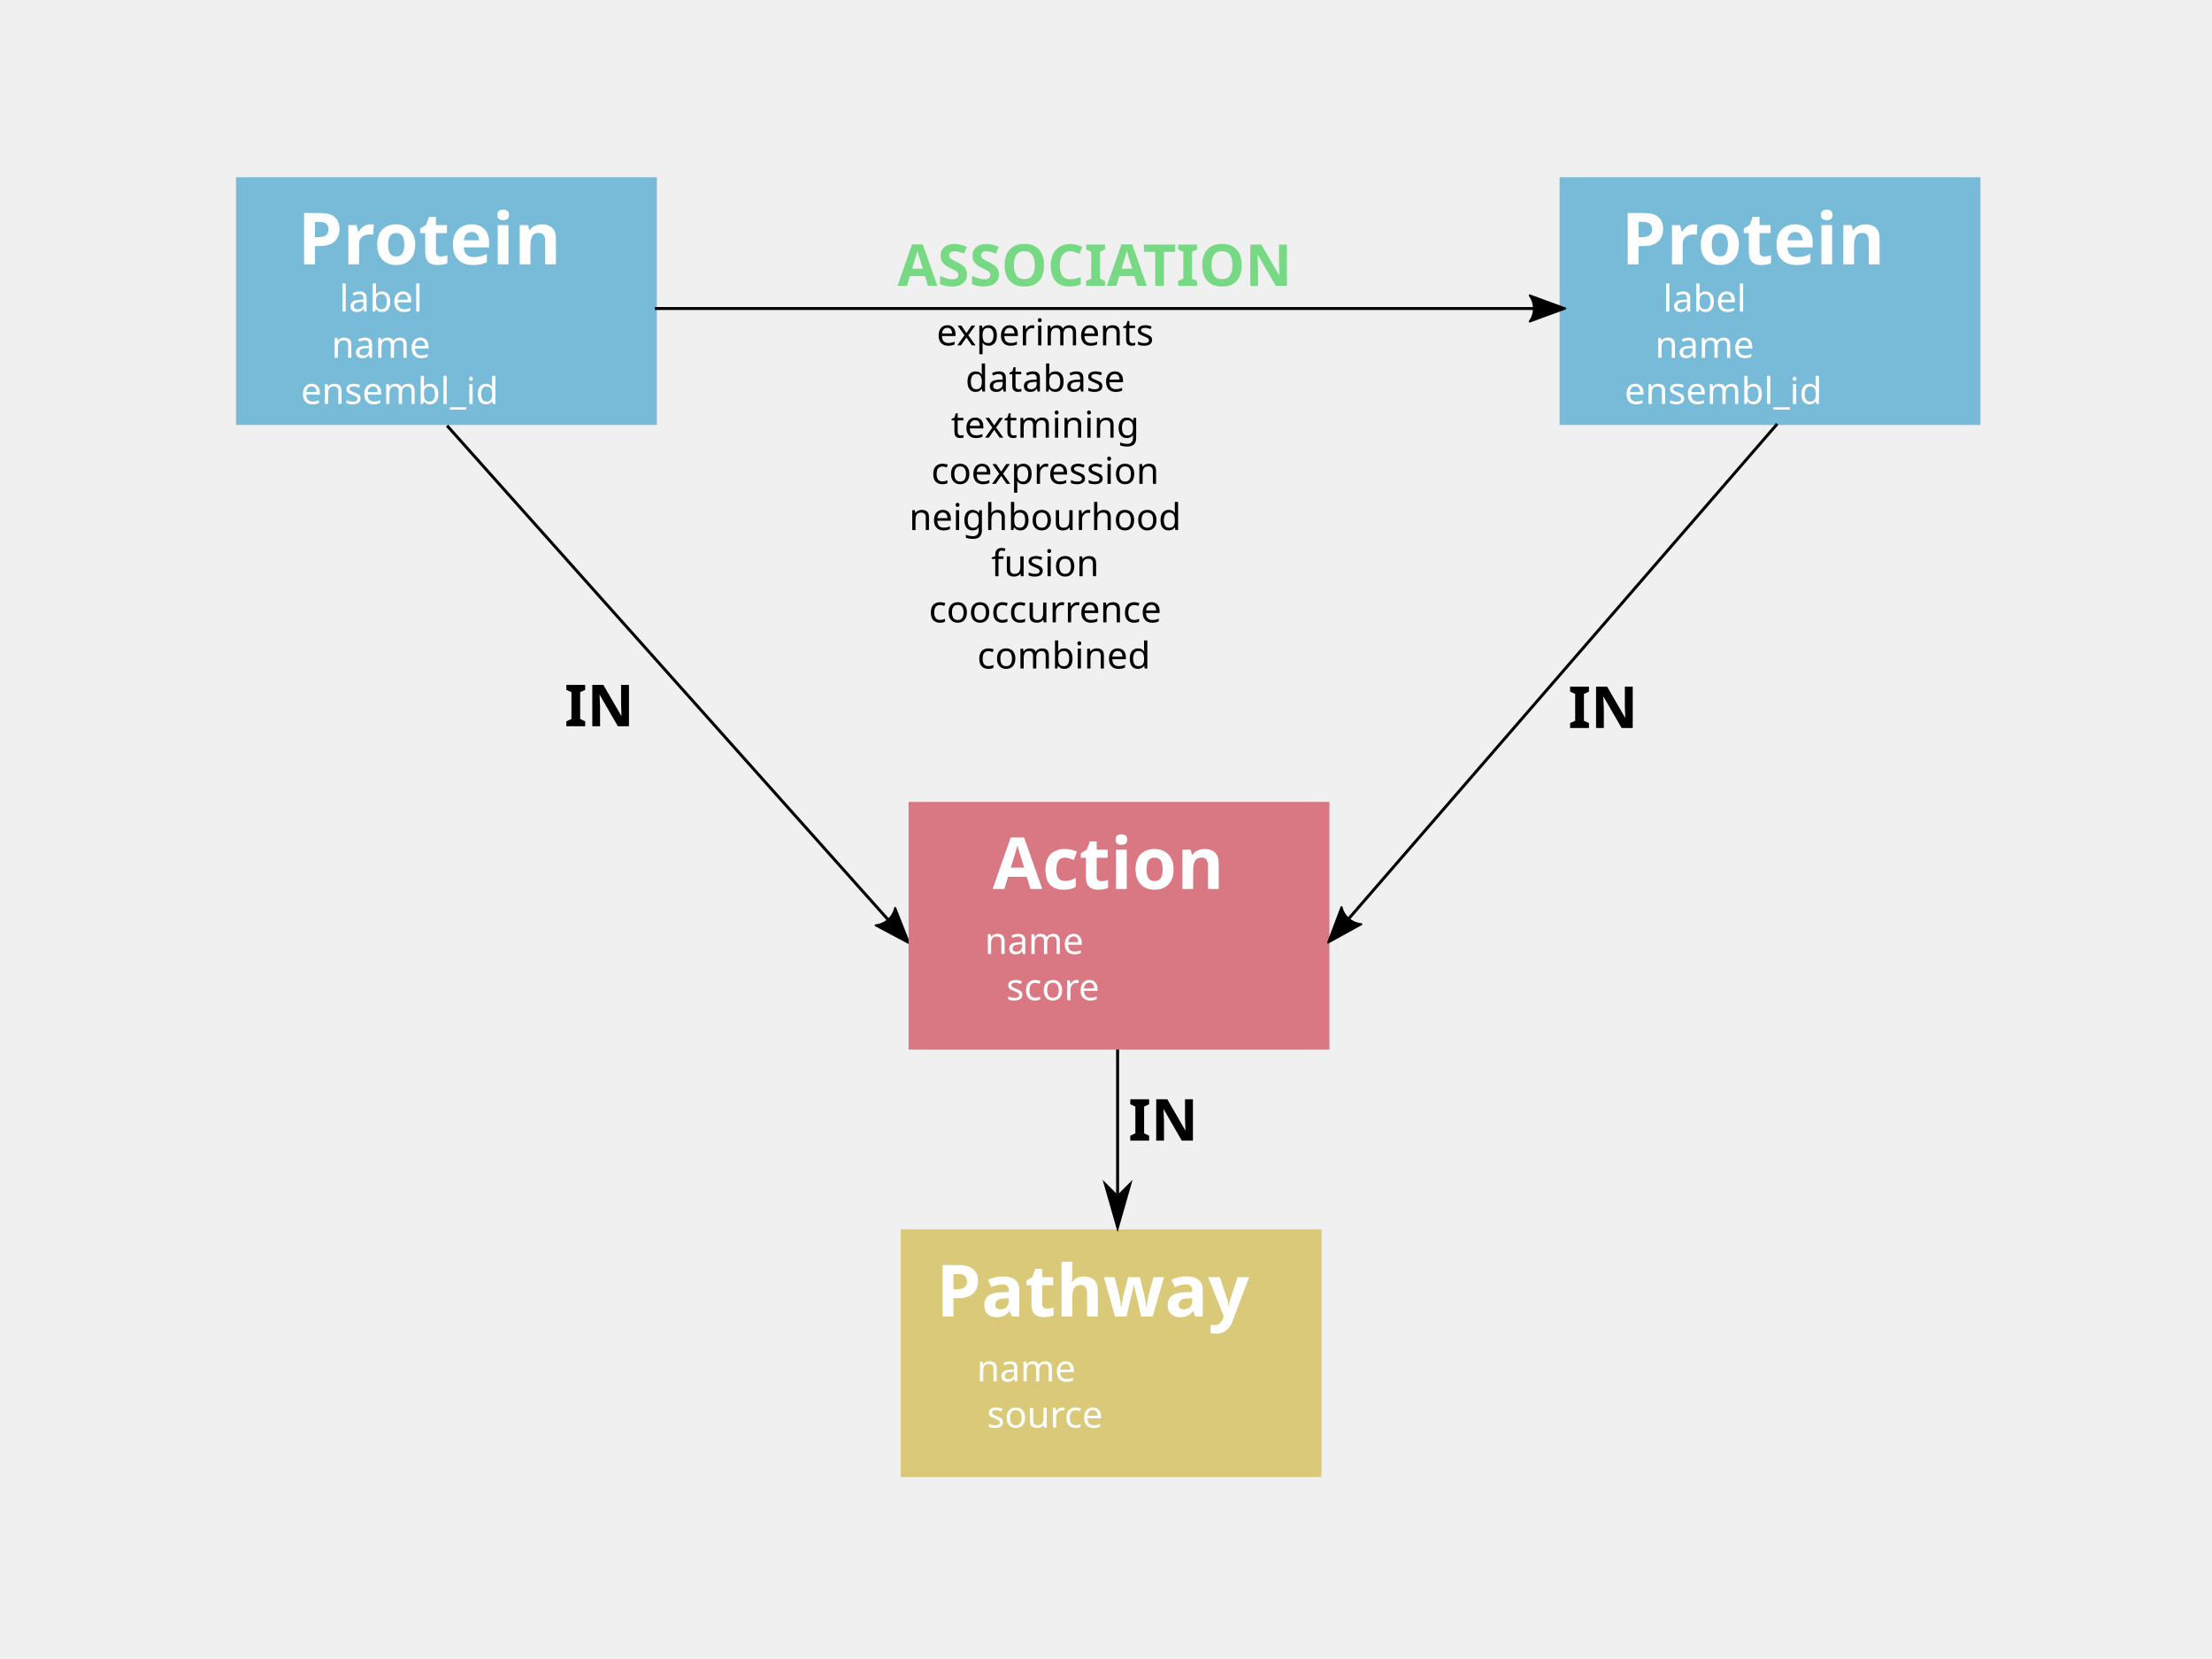
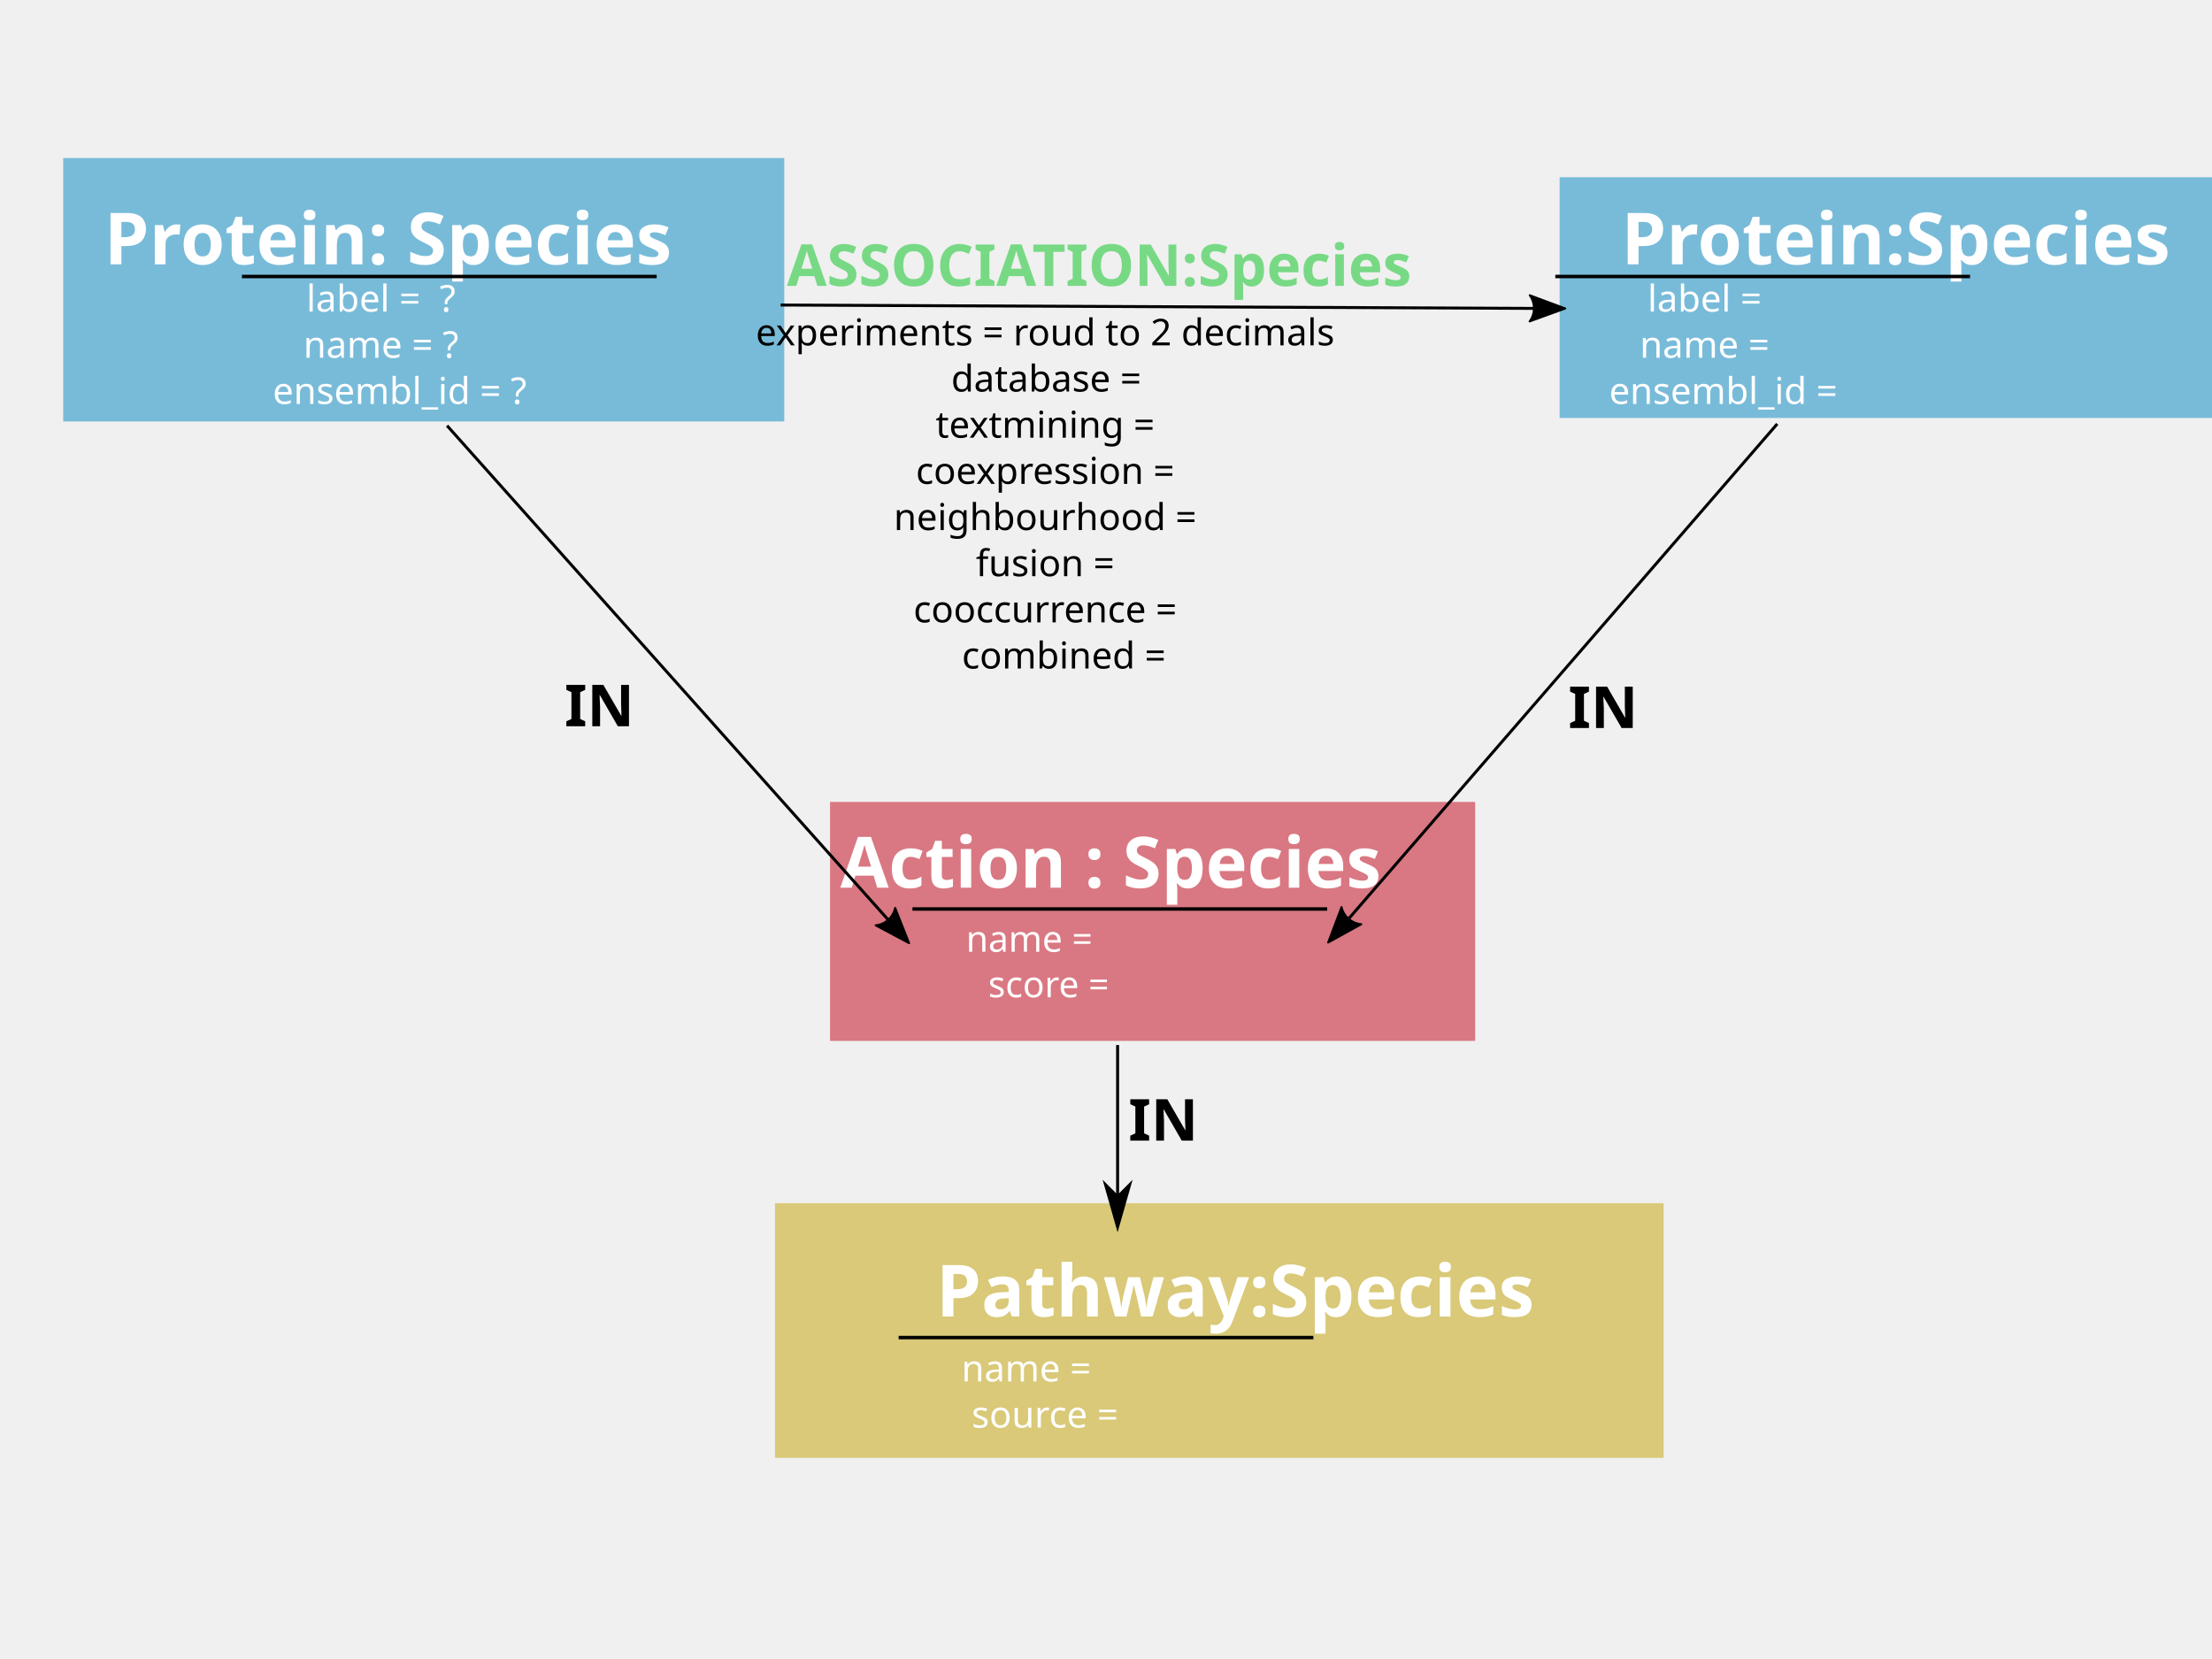
<svg xmlns="http://www.w3.org/2000/svg" width="640" height="480" viewBox="0 0 640 480" id="svg2" version="1.1">
  <defs id="defs4">
    <marker orient="auto" refY="0" refX="0" id="marker6189" style="overflow:visible">
      <path id="path6191" d="M 0,0 5,-5 -12.5,0 5,5 0,0 Z" style="fill:#000000;fill-opacity:1;fill-rule:evenodd;stroke:#000000;stroke-width:1pt;stroke-opacity:1" transform="matrix(-0.8,0,0,-0.8,-10,0)" />
    </marker>
    <marker orient="auto" refY="0" refX="0" id="marker6117" style="overflow:visible">
      <path id="path6119" d="M 0,0 5,-5 -12.5,0 5,5 0,0 Z" style="fill:#000000;fill-opacity:1;fill-rule:evenodd;stroke:#000000;stroke-width:1pt;stroke-opacity:1" transform="matrix(-0.8,0,0,-0.8,-10,0)" />
    </marker>
    <marker orient="auto" refY="0" refX="0" id="Arrow1Mstart" style="overflow:visible">
      <path id="path4219" d="M 0,0 5,-5 -12.5,0 5,5 0,0 Z" style="fill:#000000;fill-opacity:1;fill-rule:evenodd;stroke:#000000;stroke-width:1pt;stroke-opacity:1" transform="matrix(0.4,0,0,0.4,4,0)" />
    </marker>
    <marker orient="auto" refY="0" refX="0" id="Arrow1Lend" style="overflow:visible">
      <path id="path4216" d="M 0,0 5,-5 -12.5,0 5,5 0,0 Z" style="fill:#000000;fill-opacity:1;fill-rule:evenodd;stroke:#000000;stroke-width:1pt;stroke-opacity:1" transform="matrix(-0.8,0,0,-0.8,-10,0)" />
    </marker>
    <marker style="overflow:visible" id="marker5431" refX="0" refY="0" orient="auto">
      <path transform="matrix(-1.1,0,0,-1.1,-1.1,0)" d="M 8.719,4.034 -2.207,0.016 8.719,-4.002 c -1.745,2.372 -1.735,5.617 -6e-7,8.035 z" style="fill:#000000;fill-opacity:1;fill-rule:evenodd;stroke:#000000;stroke-width:0.625;stroke-linejoin:round;stroke-opacity:1" id="path5433" />
    </marker>
    <marker orient="auto" refY="0" refX="0" id="Arrow2Lstart" style="overflow:visible">
      <path id="path4231" style="fill:#000000;fill-opacity:1;fill-rule:evenodd;stroke:#000000;stroke-width:0.625;stroke-linejoin:round;stroke-opacity:1" d="M 8.719,4.034 -2.207,0.016 8.719,-4.002 c -1.745,2.372 -1.735,5.617 -6e-7,8.035 z" transform="matrix(1.1,0,0,1.1,1.1,0)" />
    </marker>
    <marker orient="auto" refY="0" refX="0" id="marker4569" style="overflow:visible">
      <path id="path4571" style="fill:#000000;fill-opacity:1;fill-rule:evenodd;stroke:#000000;stroke-width:0.625;stroke-linejoin:round;stroke-opacity:1" d="M 8.719,4.034 -2.207,0.016 8.719,-4.002 c -1.745,2.372 -1.735,5.617 -6e-7,8.035 z" transform="matrix(-1.1,0,0,-1.1,-1.1,0)" />
    </marker>
    <marker orient="auto" refY="0" refX="0" id="Arrow2Lend" style="overflow:visible">
      <path id="path4234" style="fill:#000000;fill-opacity:1;fill-rule:evenodd;stroke:#000000;stroke-width:0.625;stroke-linejoin:round;stroke-opacity:1" d="M 8.719,4.034 -2.207,0.016 8.719,-4.002 c -1.745,2.372 -1.735,5.617 -6e-7,8.035 z" transform="matrix(-1.1,0,0,-1.1,-1.1,0)" />
    </marker>
  </defs>
  <g id="layer1" transform="translate(0,-572.3622)">
-     <rect y="623.643" x="451.254" height="71.671" width="121.754" id="rect4181" style="fill:#78bbd9;fill-opacity:1;stroke:none;stroke-width:5;stroke-miterlimit:4;stroke-dasharray:none;stroke-opacity:1" />
-     <rect style="fill:#78bbd9;fill-opacity:1;stroke:none;stroke-width:5;stroke-miterlimit:4;stroke-dasharray:none;stroke-opacity:1" id="rect4136" width="121.754" height="71.671" x="68.291" y="623.643" />
-     <text xml:space="preserve" style="font-style:normal;font-weight:normal;font-size:20.804px;line-height:125%;font-family:sans-serif;letter-spacing:0px;word-spacing:0px;fill:#ffffff;fill-opacity:1;stroke:none;stroke-width:1px;stroke-linecap:butt;stroke-linejoin:miter;stroke-opacity:1" x="86.107" y="648.84" id="text4138">
-       <tspan style="font-style:normal;font-variant:normal;font-weight:bold;font-stretch:normal;font-family:sans-serif;-inkscape-font-specification:'sans-serif Bold'" x="86.107" y="648.84" id="tspan4142">Protein</tspan>
+     <rect y="623.643" x="451.254" height="69.651" width="220.244" id="rect4181" style="fill:#78bbd9;fill-opacity:1;stroke:none;stroke-width:5;stroke-miterlimit:4;stroke-dasharray:none;stroke-opacity:1" />
+     <rect style="fill:#78bbd9;fill-opacity:1;stroke:none;stroke-width:5;stroke-miterlimit:4;stroke-dasharray:none;stroke-opacity:1" id="rect4136" width="208.628" height="76.217" x="18.288" y="618.088" />
+     <text xml:space="preserve" style="font-style:normal;font-weight:normal;font-size:20.804px;line-height:125%;font-family:sans-serif;letter-spacing:0px;word-spacing:0px;fill:#ffffff;fill-opacity:1;stroke:none;stroke-width:1px;stroke-linecap:butt;stroke-linejoin:miter;stroke-opacity:1" x="30.107" y="648.84" id="text4138">
+       <tspan style="font-style:normal;font-variant:normal;font-weight:bold;font-stretch:normal;font-family:sans-serif;-inkscape-font-specification:'sans-serif Bold';fill:#ffffff;fill-opacity:1;stroke:none;stroke-opacity:1" x="30.107" y="648.84" id="tspan4142">Protein: Species</tspan>
    </text>
    <text id="text4146" y="662.517" x="129.163" style="font-style:normal;font-weight:normal;font-size:20.804px;line-height:125%;font-family:sans-serif;letter-spacing:0px;word-spacing:0px;fill:#ffffff;fill-opacity:1;stroke:none;stroke-width:1px;stroke-linecap:butt;stroke-linejoin:miter;stroke-opacity:1" xml:space="preserve">
-       <tspan id="tspan4148" y="662.517" x="129.163" style="font-size:10.685px;text-align:center;text-anchor:middle">label</tspan>
-       <tspan y="675.874" x="129.163" style="font-size:10.685px;text-align:center;text-anchor:middle" id="tspan4150">name</tspan>
-       <tspan id="tspan6265" y="689.231" x="129.163" style="font-size:10.685px;text-align:center;text-anchor:middle">ensembl_id</tspan>
+       <tspan id="tspan4148" y="662.517" x="129.163" style="font-size:10.685px;text-align:center;text-anchor:middle">label =  ?</tspan>
+       <tspan y="675.874" x="129.163" style="font-size:10.685px;text-align:center;text-anchor:middle" id="tspan4150">name = ?</tspan>
+       <tspan id="tspan6265" y="689.231" x="129.163" style="font-size:10.685px;text-align:center;text-anchor:middle">ensembl_id = ?</tspan>
    </text>
    <text xml:space="preserve" style="font-style:normal;font-weight:normal;font-size:20.804px;line-height:125%;font-family:sans-serif;letter-spacing:0px;word-spacing:0px;fill:#ffffff;fill-opacity:1;stroke:none;stroke-width:1px;stroke-linecap:butt;stroke-linejoin:miter;stroke-opacity:1" x="512.126" y="662.517" id="text6267">
-       <tspan style="font-size:10.685px;text-align:center;text-anchor:middle" x="512.126" y="662.517" id="tspan6269">label</tspan>
-       <tspan id="tspan6271" style="font-size:10.685px;text-align:center;text-anchor:middle" x="512.126" y="675.874">name</tspan>
-       <tspan style="font-size:10.685px;text-align:center;text-anchor:middle" x="512.126" y="689.231" id="tspan6273">ensembl_id</tspan>
+       <tspan style="font-size:10.685px;text-align:center;text-anchor:middle" x="512.126" y="662.517" id="tspan6269">label =</tspan>
+       <tspan id="tspan6271" style="font-size:10.685px;text-align:center;text-anchor:middle" x="512.126" y="675.874">name =</tspan>
+       <tspan style="font-size:10.685px;text-align:center;text-anchor:middle" x="512.126" y="689.231" id="tspan6273">ensembl_id =</tspan>
    </text>
    <text id="text4183" y="648.84" x="469.07" style="font-style:normal;font-weight:normal;font-size:20.804px;line-height:125%;font-family:sans-serif;letter-spacing:0px;word-spacing:0px;fill:#ffffff;fill-opacity:1;stroke:none;stroke-width:1px;stroke-linecap:butt;stroke-linejoin:miter;stroke-opacity:1" xml:space="preserve">
-       <tspan id="tspan4185" y="648.84" x="469.07" style="font-style:normal;font-variant:normal;font-weight:bold;font-stretch:normal;font-family:sans-serif;-inkscape-font-specification:'sans-serif Bold'">Protein</tspan>
+       <tspan id="tspan4185" y="648.84" x="469.07" style="font-style:normal;font-variant:normal;font-weight:bold;font-stretch:normal;font-family:sans-serif;-inkscape-font-specification:'sans-serif Bold';fill:#ffffff;fill-opacity:1;stroke:none;stroke-opacity:1">Protein:Species</tspan>
    </text>
-     <text id="text4183-3" y="655.09" x="259.655" style="font-style:normal;font-weight:normal;font-size:16.768px;line-height:125%;font-family:sans-serif;letter-spacing:0px;word-spacing:0px;fill:#78d985;fill-opacity:1;stroke:none;stroke-width:1px;stroke-linecap:butt;stroke-linejoin:miter;stroke-opacity:1" xml:space="preserve">
-       <tspan id="tspan4185-6" y="655.09" x="259.655" style="font-style:normal;font-variant:normal;font-weight:bold;font-stretch:normal;font-family:sans-serif;-inkscape-font-specification:'sans-serif Bold';fill:#78d985;fill-opacity:1">ASSOCIATION</tspan>
+     <text id="text4183-3" y="655.09" x="227.655" style="font-style:normal;font-weight:normal;font-size:16.768px;line-height:125%;font-family:sans-serif;letter-spacing:0px;word-spacing:0px;fill:#78d985;fill-opacity:1;stroke:none;stroke-width:1px;stroke-linecap:butt;stroke-linejoin:miter;stroke-opacity:1" xml:space="preserve">
+       <tspan id="tspan4185-6" y="655.09" x="227.655" style="font-style:normal;font-variant:normal;font-weight:bold;font-stretch:normal;font-family:sans-serif;-inkscape-font-specification:'sans-serif Bold';fill:#78d985;fill-opacity:1">ASSOCIATION:Species</tspan>
    </text>
    <text id="text4201" y="672.287" x="321.328" style="font-style:normal;font-weight:normal;font-size:20.804px;line-height:125%;font-family:sans-serif;letter-spacing:0px;word-spacing:0px;fill:#000000;fill-opacity:1;stroke:none;stroke-width:1px;stroke-linecap:butt;stroke-linejoin:miter;stroke-opacity:1" xml:space="preserve">
-       <tspan y="672.287" x="321.328" style="font-size:10.685px;text-align:center;text-anchor:middle;fill:#000000" id="tspan4205">experiments</tspan>
-       <tspan y="685.643" x="321.328" style="font-size:10.685px;text-align:center;text-anchor:middle;fill:#000000" id="tspan4535">database</tspan>
-       <tspan y="699" x="321.328" style="font-size:10.685px;text-align:center;text-anchor:middle;fill:#000000" id="tspan4537">textmining</tspan>
-       <tspan y="712.357" x="321.328" style="font-size:10.685px;text-align:center;text-anchor:middle;fill:#000000" id="tspan4539">coexpression</tspan>
-       <tspan y="725.713" x="321.328" style="font-size:10.685px;text-align:center;text-anchor:middle;fill:#000000" id="tspan4541">neighbourhood</tspan>
-       <tspan y="739.07" x="321.328" style="font-size:10.685px;text-align:center;text-anchor:middle;fill:#000000" id="tspan4543">fusion</tspan>
-       <tspan y="752.427" x="321.328" style="font-size:10.685px;text-align:center;text-anchor:middle;fill:#000000" id="tspan4545">cooccurrence</tspan>
-       <tspan y="765.783" x="321.328" style="font-size:10.685px;text-align:center;text-anchor:middle;fill:#000000" id="tspan4547">combined</tspan>
+       <tspan y="672.287" x="321.328" style="font-size:10.685px;text-align:center;text-anchor:middle;fill:#000000" id="tspan4205">experiments = roud to 2 decimals</tspan>
+       <tspan y="685.643" x="323.029" style="font-size:10.685px;text-align:center;text-anchor:middle;fill:#000000" id="tspan4535">database = </tspan>
+       <tspan y="699" x="321.328" style="font-size:10.685px;text-align:center;text-anchor:middle;fill:#000000" id="tspan4537">textmining =</tspan>
+       <tspan y="712.357" x="321.328" style="font-size:10.685px;text-align:center;text-anchor:middle;fill:#000000" id="tspan4539">coexpression =</tspan>
+       <tspan y="725.713" x="321.328" style="font-size:10.685px;text-align:center;text-anchor:middle;fill:#000000" id="tspan4541">neighbourhood =</tspan>
+       <tspan y="739.07" x="321.328" style="font-size:10.685px;text-align:center;text-anchor:middle;fill:#000000" id="tspan4543">fusion =</tspan>
+       <tspan y="752.427" x="321.328" style="font-size:10.685px;text-align:center;text-anchor:middle;fill:#000000" id="tspan4545">cooccurrence =</tspan>
+       <tspan y="765.783" x="321.328" style="font-size:10.685px;text-align:center;text-anchor:middle;fill:#000000" id="tspan4547">combined =</tspan>
    </text>
-     <path style="fill:none;fill-rule:evenodd;stroke:#000000;stroke-width:0.855px;stroke-linecap:butt;stroke-linejoin:miter;stroke-opacity:1;marker-end:url(#Arrow2Lend)" d="m 189.489,661.626 262.249,0" id="path4207" />
-     <path id="path4567" d="M 129.346,695.514 262.258,844.404" style="fill:none;fill-rule:evenodd;stroke:#000000;stroke-width:0.855px;stroke-linecap:butt;stroke-linejoin:miter;stroke-opacity:1;marker-end:url(#marker4569)" />
+     <path style="fill:none;fill-rule:evenodd;stroke:#000000;stroke-width:0.855px;stroke-linecap:butt;stroke-linejoin:miter;stroke-opacity:1;marker-end:url(#Arrow2Lend)" d="m 225.854,660.616 225.883,1.01" id="path4207" />
    <g id="g4675" transform="matrix(0.8548277,0,0,0.8548277,-17.84047,625.7501)">
-       <rect y="353.643" x="325.719" height="83.843" width="142.431" id="rect4677" style="fill:#d9c978;fill-opacity:1;stroke:none;stroke-width:5;stroke-miterlimit:4;stroke-dasharray:none;stroke-opacity:1" />
+       <rect y="344.781" x="283.178" height="86.206" width="300.78" id="rect4677" style="fill:#d9c978;fill-opacity:1;stroke:none;stroke-width:5;stroke-miterlimit:4;stroke-dasharray:none;stroke-opacity:1" />
      <text id="text4679" y="383.119" x="337.72" style="font-style:normal;font-weight:normal;font-size:24.337px;line-height:125%;font-family:sans-serif;letter-spacing:0px;word-spacing:0px;fill:#ffffff;fill-opacity:1;stroke:none;stroke-width:1px;stroke-linecap:butt;stroke-linejoin:miter;stroke-opacity:1" xml:space="preserve">
-         <tspan id="tspan4681" y="383.119" x="337.72" style="font-style:normal;font-variant:normal;font-weight:bold;font-stretch:normal;font-family:sans-serif;-inkscape-font-specification:'sans-serif Bold'">Pathway</tspan>
+         <tspan id="tspan4681" y="383.119" x="337.72" style="font-style:normal;font-variant:normal;font-weight:bold;font-stretch:normal;font-family:sans-serif;-inkscape-font-specification:'sans-serif Bold'">Pathway:Species</tspan>
      </text>
      <text xml:space="preserve" style="font-style:normal;font-weight:normal;font-size:24.337px;line-height:125%;font-family:sans-serif;letter-spacing:0px;word-spacing:0px;fill:#ffffff;fill-opacity:1;stroke:none;stroke-width:1px;stroke-linecap:butt;stroke-linejoin:miter;stroke-opacity:1" x="396.7" y="405.119" id="text4683">
-         <tspan id="tspan4685" style="font-size:12.5px;text-align:center;text-anchor:middle" x="396.7" y="405.119">name</tspan>
-         <tspan id="tspan4687" style="font-size:12.5px;text-align:center;text-anchor:middle" x="396.7" y="420.744">source</tspan>
+         <tspan id="tspan4685" style="font-size:12.5px;text-align:center;text-anchor:middle" x="396.7" y="405.119">name =</tspan>
+         <tspan id="tspan4687" style="font-size:12.5px;text-align:center;text-anchor:middle" x="396.7" y="420.744">source =</tspan>
      </text>
    </g>
    <path style="fill:none;fill-rule:evenodd;stroke:#000000;stroke-width:0.855px;stroke-linecap:butt;stroke-linejoin:miter;stroke-opacity:1;marker-end:url(#Arrow1Lend)" d="m 323.358,874.722 0,52.511" id="path6019" />
    <text xml:space="preserve" style="font-style:normal;font-weight:normal;font-size:16.768px;line-height:125%;font-family:sans-serif;letter-spacing:0px;word-spacing:0px;fill:#000000;fill-opacity:1;stroke:none;stroke-width:1px;stroke-linecap:butt;stroke-linejoin:miter;stroke-opacity:1" x="163.331" y="782.493" id="text6175">
      <tspan style="font-style:normal;font-variant:normal;font-weight:bold;font-stretch:normal;font-family:sans-serif;-inkscape-font-specification:'sans-serif Bold'" x="163.331" y="782.493" id="tspan6177">IN</tspan>
    </text>
    <text xml:space="preserve" style="font-style:normal;font-weight:normal;font-size:16.768px;line-height:125%;font-family:sans-serif;letter-spacing:0px;word-spacing:0px;fill:#000000;fill-opacity:1;stroke:none;stroke-width:1px;stroke-linecap:butt;stroke-linejoin:miter;stroke-opacity:1" x="326.496" y="902.38" id="text6257">
      <tspan style="font-style:normal;font-variant:normal;font-weight:bold;font-stretch:normal;font-family:sans-serif;-inkscape-font-specification:'sans-serif Bold'" x="326.496" y="902.38" id="tspan6259">IN</tspan>
    </text>
-     <g id="g4653" transform="matrix(0.8548277,0,0,0.8548277,-15.55013,502.0742)">
-       <rect style="fill:#d97882;fill-opacity:1;stroke:none;stroke-width:5;stroke-miterlimit:4;stroke-dasharray:none;stroke-opacity:1" id="rect4551" width="142.431" height="83.843" x="325.719" y="353.643" />
-       <text xml:space="preserve" style="font-style:normal;font-weight:normal;font-size:24.337px;line-height:125%;font-family:sans-serif;letter-spacing:0px;word-spacing:0px;fill:#ffffff;fill-opacity:1;stroke:none;stroke-width:1px;stroke-linecap:butt;stroke-linejoin:miter;stroke-opacity:1" x="354.155" y="383.119" id="text4553">
-         <tspan x="354.155" y="383.119" id="tspan4555" style="font-style:normal;font-variant:normal;font-weight:bold;font-stretch:normal;font-family:sans-serif;-inkscape-font-specification:'sans-serif Bold'">Action</tspan>
+     <g id="g4653" transform="matrix(0.8343246,0,0,0.8423395,-9.417003,506.4906)">
+       <rect style="fill:#d97882;fill-opacity:1;stroke:none;stroke-width:5;stroke-miterlimit:4;stroke-dasharray:none;stroke-opacity:1" id="rect4551" width="223.727" height="82.088" x="299.131" y="353.643" />
+       <text xml:space="preserve" style="font-style:normal;font-weight:normal;font-size:24.337px;line-height:125%;font-family:sans-serif;letter-spacing:0px;word-spacing:0px;fill:#ffffff;fill-opacity:1;stroke:none;stroke-width:1px;stroke-linecap:butt;stroke-linejoin:miter;stroke-opacity:1" x="302.682" y="383.119" id="text4553">
+         <tspan x="302.682" y="383.119" id="tspan4555" style="font-style:normal;font-variant:normal;font-weight:bold;font-stretch:normal;font-family:sans-serif;-inkscape-font-specification:'sans-serif Bold'">Action : Species</tspan>
      </text>
      <text id="text4557" y="405.119" x="396.7" style="font-style:normal;font-weight:normal;font-size:24.337px;line-height:125%;font-family:sans-serif;letter-spacing:0px;word-spacing:0px;fill:#ffffff;fill-opacity:1;stroke:none;stroke-width:1px;stroke-linecap:butt;stroke-linejoin:miter;stroke-opacity:1" xml:space="preserve">
-         <tspan y="405.119" x="396.7" style="font-size:12.5px;text-align:center;text-anchor:middle" id="tspan4561">name</tspan>
-         <tspan y="420.744" x="396.7" style="font-size:12.5px;text-align:center;text-anchor:middle" id="tspan4565">score</tspan>
+         <tspan y="405.119" x="396.7" style="font-size:12.5px;text-align:center;text-anchor:middle" id="tspan4561">name =</tspan>
+         <tspan y="420.744" x="398.69" style="font-size:12.5px;text-align:center;text-anchor:middle" id="tspan4565">score = </tspan>
      </text>
    </g>
    <path style="fill:none;fill-rule:evenodd;stroke:#000000;stroke-width:0.855px;stroke-linecap:butt;stroke-linejoin:miter;stroke-opacity:1;marker-end:url(#marker5431)" d="M 514.214,695.009 385.008,844.193" id="path5429" />
    <text id="text4244" y="782.998" x="453.75" style="font-style:normal;font-weight:normal;font-size:16.768px;line-height:125%;font-family:sans-serif;letter-spacing:0px;word-spacing:0px;fill:#000000;fill-opacity:1;stroke:none;stroke-width:1px;stroke-linecap:butt;stroke-linejoin:miter;stroke-opacity:1" xml:space="preserve">
      <tspan id="tspan4246" y="782.998" x="453.75" style="font-style:normal;font-variant:normal;font-weight:bold;font-stretch:normal;font-family:sans-serif;-inkscape-font-specification:'sans-serif Bold'">IN</tspan>
    </text>
+     <path style="fill:none;fill-rule:evenodd;stroke:#000000;stroke-width:1px;stroke-linecap:butt;stroke-linejoin:miter;stroke-opacity:1" d="m 70,652.362 120,0" id="path3400" />
+     <path style="fill:none;fill-rule:evenodd;stroke:#000000;stroke-width:1px;stroke-linecap:butt;stroke-linejoin:miter;stroke-opacity:1" d="m 450,652.362 120,0" id="path3400-3" />
+     <path style="fill:none;fill-rule:evenodd;stroke:#000000;stroke-width:1px;stroke-linecap:butt;stroke-linejoin:miter;stroke-opacity:1" d="m 264,835.362 120,0" id="path3400-6" />
+     <path style="fill:none;fill-rule:evenodd;stroke:#000000;stroke-width:1px;stroke-linecap:butt;stroke-linejoin:miter;stroke-opacity:1" d="m 260,959.362 120,0" id="path3400-7" />
+     <path id="path4567" d="M 129.346,695.514 262.258,844.404" style="fill:none;fill-rule:evenodd;stroke:#000000;stroke-width:0.855px;stroke-linecap:butt;stroke-linejoin:miter;stroke-opacity:1;marker-end:url(#marker4569)" />
  </g>
</svg>
